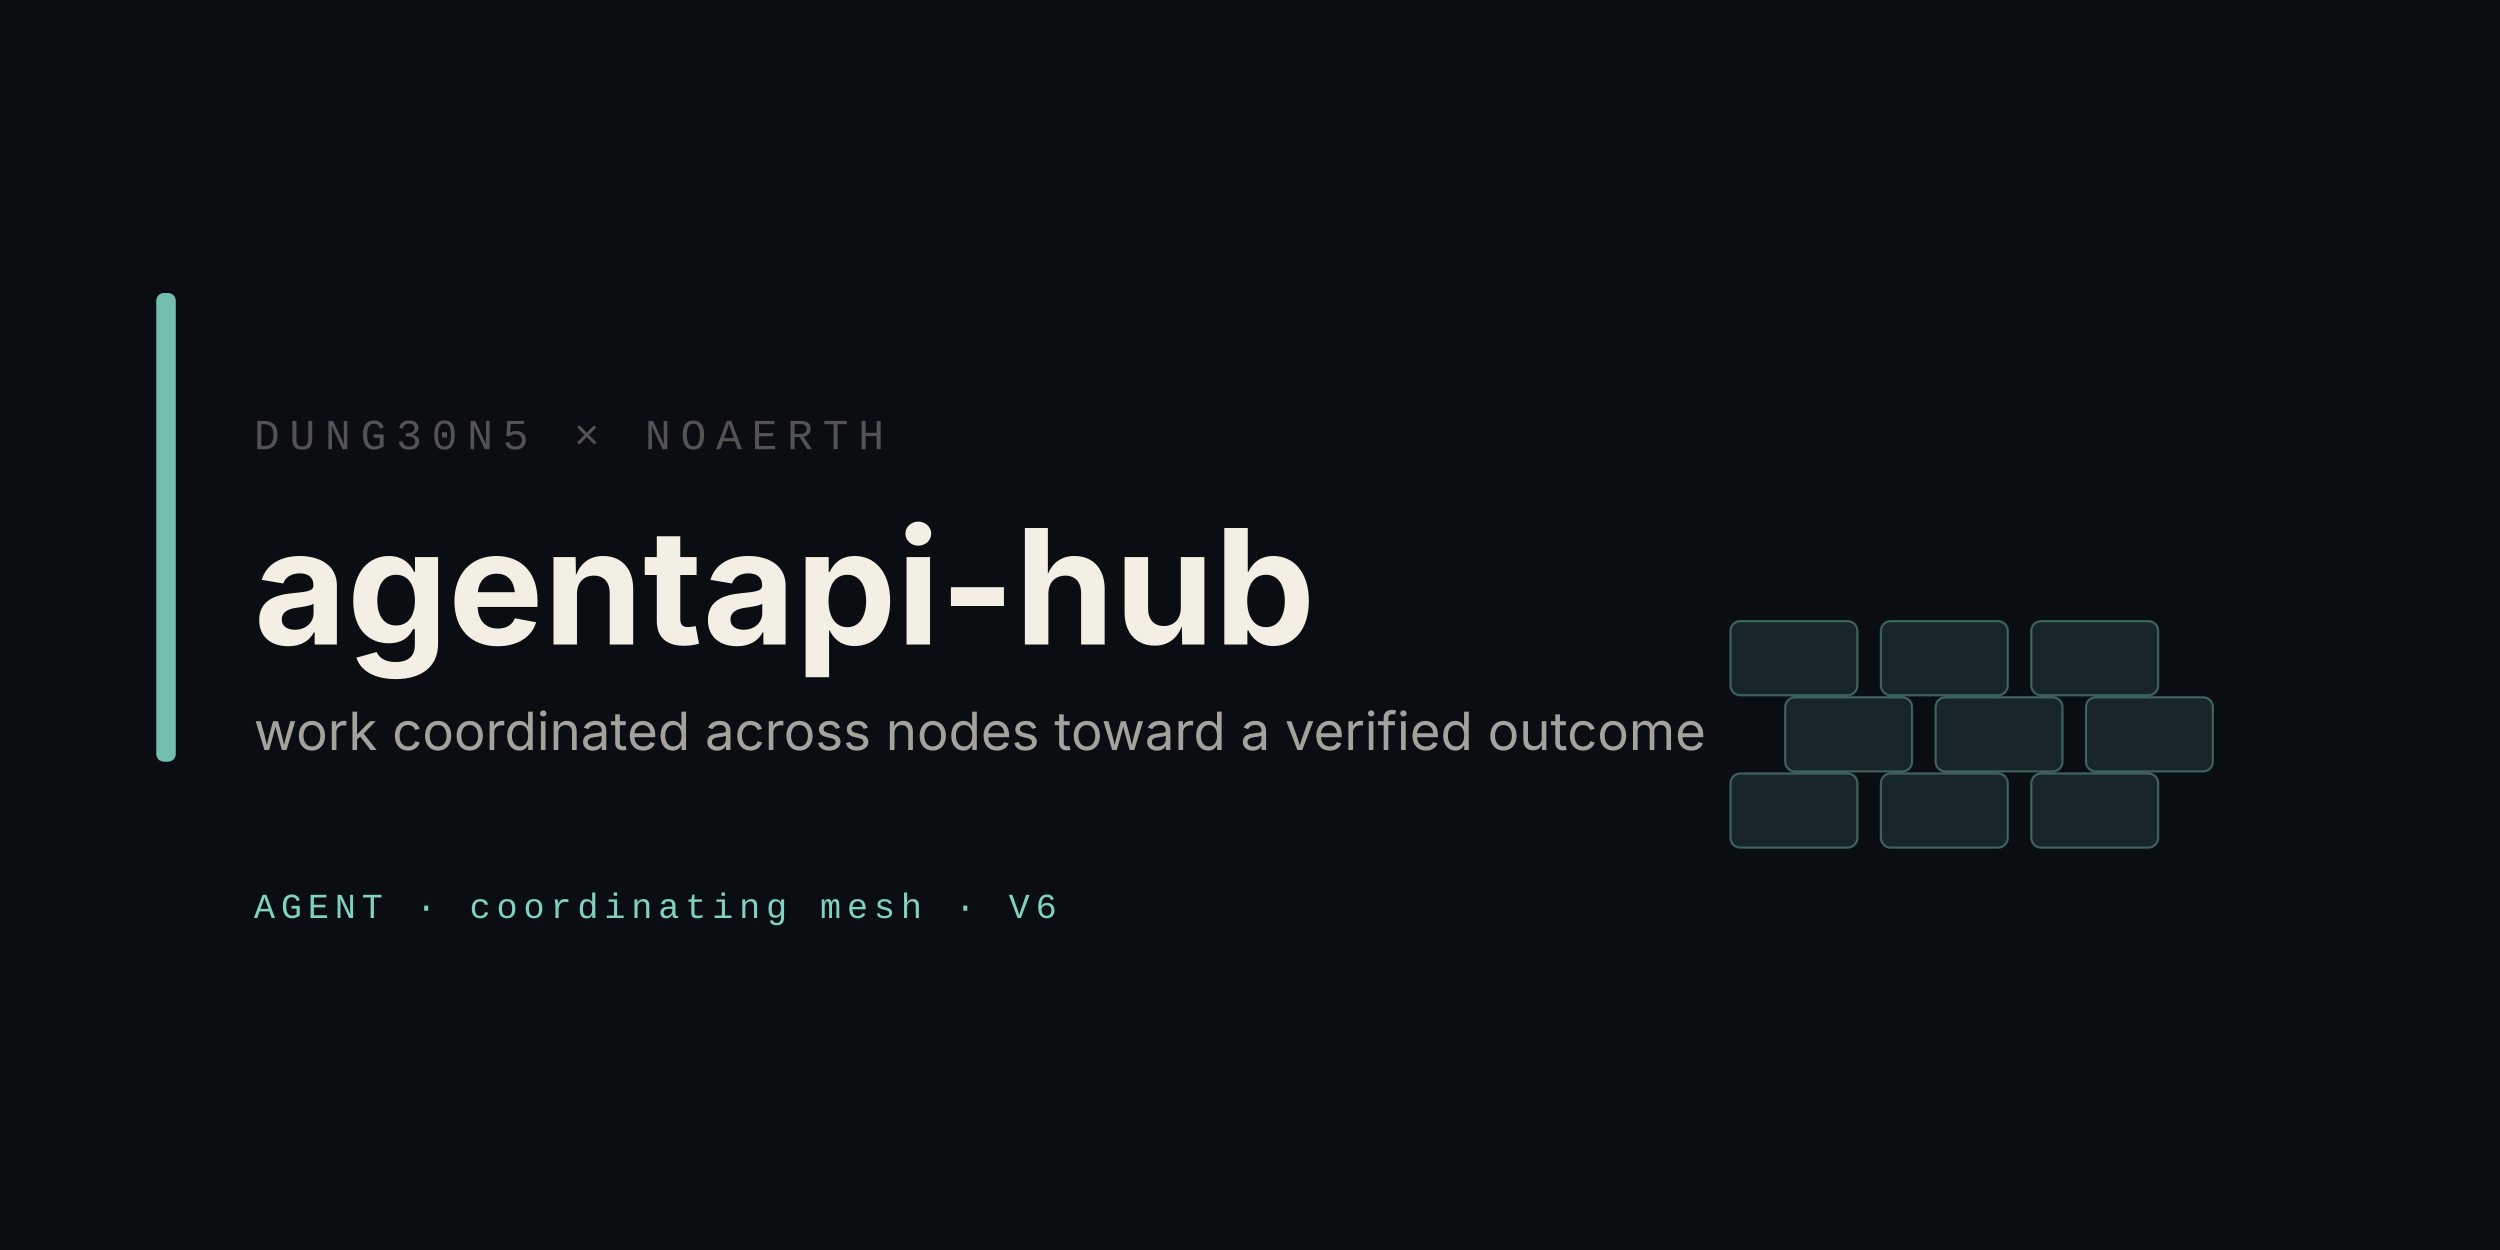
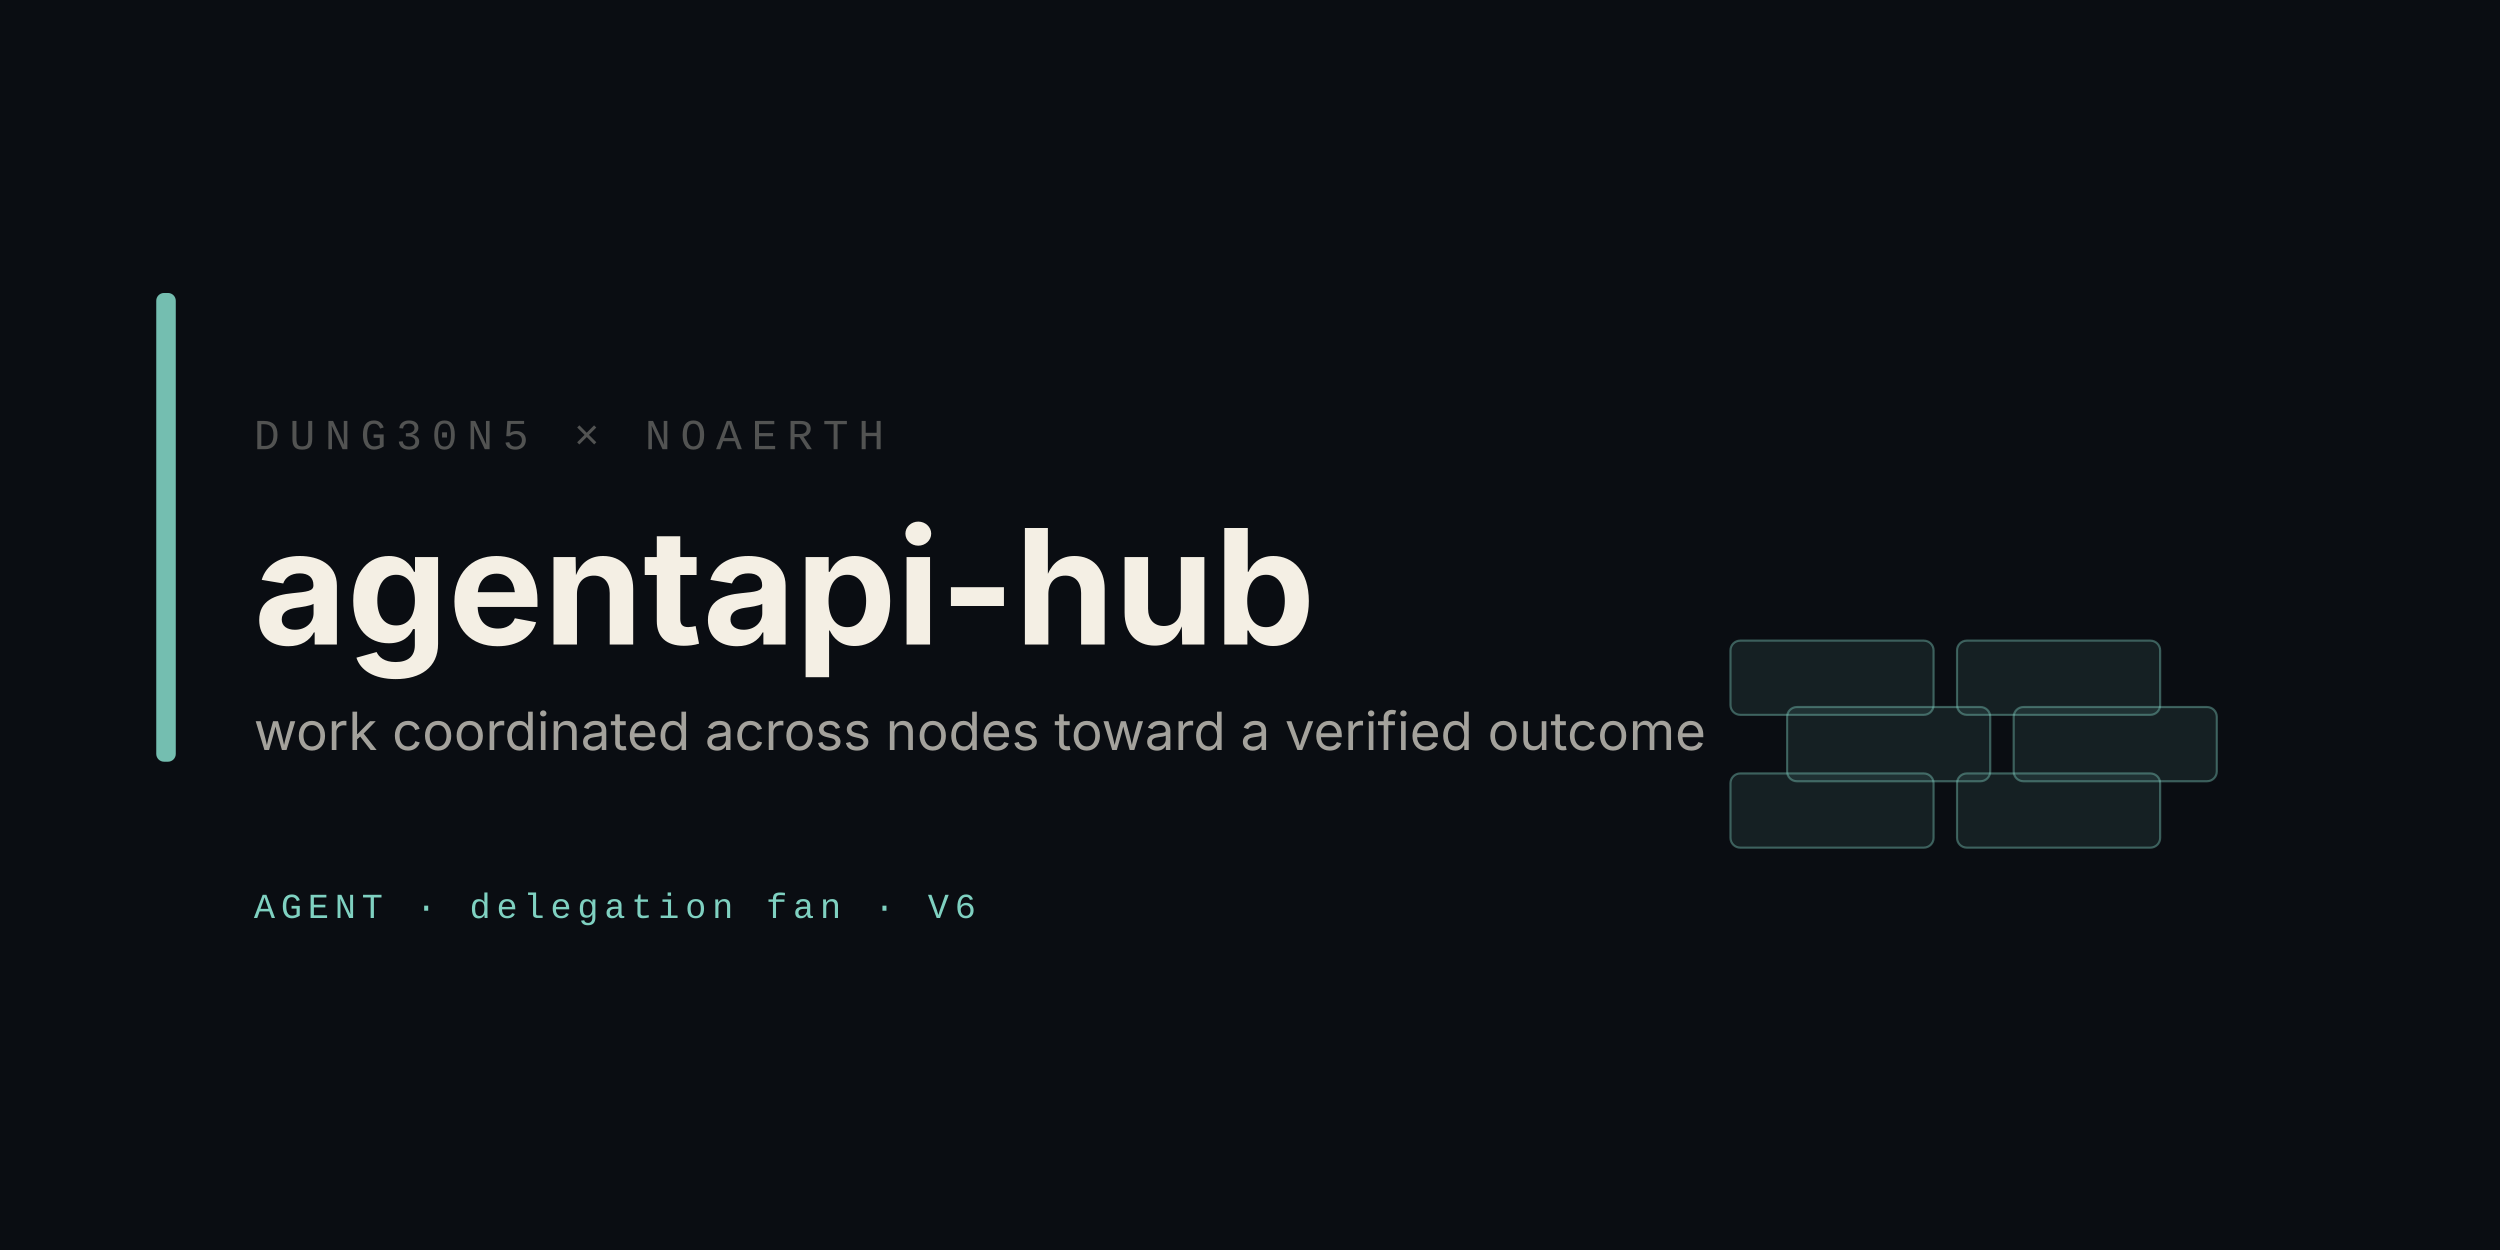
<svg xmlns="http://www.w3.org/2000/svg" viewBox="0 0 1280 640" width="1280" height="640" role="img" aria-label="agentapi-hub project card">
  <rect width="1280" height="640" fill="#0a0d12" />
-   <rect x="886" y="396" width="65" height="38" rx="5" fill="#7fd1c1" fill-opacity="0.13" stroke="#7fd1c1" stroke-width="1.1" stroke-opacity="0.4" />
-   <rect x="963" y="396" width="65" height="38" rx="5" fill="#7fd1c1" fill-opacity="0.13" stroke="#7fd1c1" stroke-width="1.1" stroke-opacity="0.4" />
-   <rect x="1040" y="396" width="65" height="38" rx="5" fill="#7fd1c1" fill-opacity="0.13" stroke="#7fd1c1" stroke-width="1.1" stroke-opacity="0.4" />
-   <rect x="914" y="357" width="65" height="38" rx="5" fill="#7fd1c1" fill-opacity="0.13" stroke="#7fd1c1" stroke-width="1.1" stroke-opacity="0.4" />
-   <rect x="991" y="357" width="65" height="38" rx="5" fill="#7fd1c1" fill-opacity="0.13" stroke="#7fd1c1" stroke-width="1.1" stroke-opacity="0.4" />
-   <rect x="1068" y="357" width="65" height="38" rx="5" fill="#7fd1c1" fill-opacity="0.13" stroke="#7fd1c1" stroke-width="1.1" stroke-opacity="0.4" />
-   <rect x="886" y="318" width="65" height="38" rx="5" fill="#7fd1c1" fill-opacity="0.13" stroke="#7fd1c1" stroke-width="1.1" stroke-opacity="0.4" />
-   <rect x="963" y="318" width="65" height="38" rx="5" fill="#7fd1c1" fill-opacity="0.13" stroke="#7fd1c1" stroke-width="1.1" stroke-opacity="0.4" />
-   <rect x="1040" y="318" width="65" height="38" rx="5" fill="#7fd1c1" fill-opacity="0.13" stroke="#7fd1c1" stroke-width="1.1" stroke-opacity="0.4" />
+   <rect x="886" y="396" width="104" height="38" rx="5" fill="#7fd1c1" fill-opacity="0.10" stroke="#7fd1c1" stroke-width="1.1" stroke-opacity="0.4" />
+   <rect x="1002" y="396" width="104" height="38" rx="5" fill="#7fd1c1" fill-opacity="0.10" stroke="#7fd1c1" stroke-width="1.1" stroke-opacity="0.4" />
+   <rect x="915" y="362" width="104" height="38" rx="5" fill="#7fd1c1" fill-opacity="0.10" stroke="#7fd1c1" stroke-width="1.1" stroke-opacity="0.4" />
+   <rect x="1031" y="362" width="104" height="38" rx="5" fill="#7fd1c1" fill-opacity="0.10" stroke="#7fd1c1" stroke-width="1.1" stroke-opacity="0.4" />
+   <rect x="886" y="328" width="104" height="38" rx="5" fill="#7fd1c1" fill-opacity="0.10" stroke="#7fd1c1" stroke-width="1.1" stroke-opacity="0.4" />
+   <rect x="1002" y="328" width="104" height="38" rx="5" fill="#7fd1c1" fill-opacity="0.10" stroke="#7fd1c1" stroke-width="1.1" stroke-opacity="0.4" />
  <rect x="80" y="150" width="10" height="240" rx="4" fill="#7fd1c1" opacity="0.9" />
  <text x="130" y="230" font-family="ui-monospace, SFMono-Regular, Menlo, Monaco, Consolas, 'Liberation Mono', monospace" font-size="22" letter-spacing="5" fill="#f4efe44f">DUNG30N5 × NOAERTH</text>
  <text x="130" y="330" font-family="-apple-system, BlinkMacSystemFont, 'Segoe UI', Inter, Helvetica, Arial, sans-serif" font-size="82" font-weight="700" fill="#f4efe4">agentapi-hub</text>
  <text x="130" y="384" font-family="-apple-system, BlinkMacSystemFont, 'Segoe UI', Inter, Helvetica, Arial, sans-serif" font-size="27" fill="#f4efe4a8">work coordinated across nodes toward a verified outcome</text>
-   <text x="130" y="470" font-family="ui-monospace, SFMono-Regular, Menlo, Monaco, Consolas, 'Liberation Mono', monospace" font-size="18" fill="#7fd1c1" letter-spacing="3">AGENT · coordinating mesh · V6</text>
+   <text x="130" y="470" font-family="ui-monospace, SFMono-Regular, Menlo, Monaco, Consolas, 'Liberation Mono', monospace" font-size="18" fill="#7fd1c1" letter-spacing="3">AGENT · delegation fan · V6</text>
</svg>
